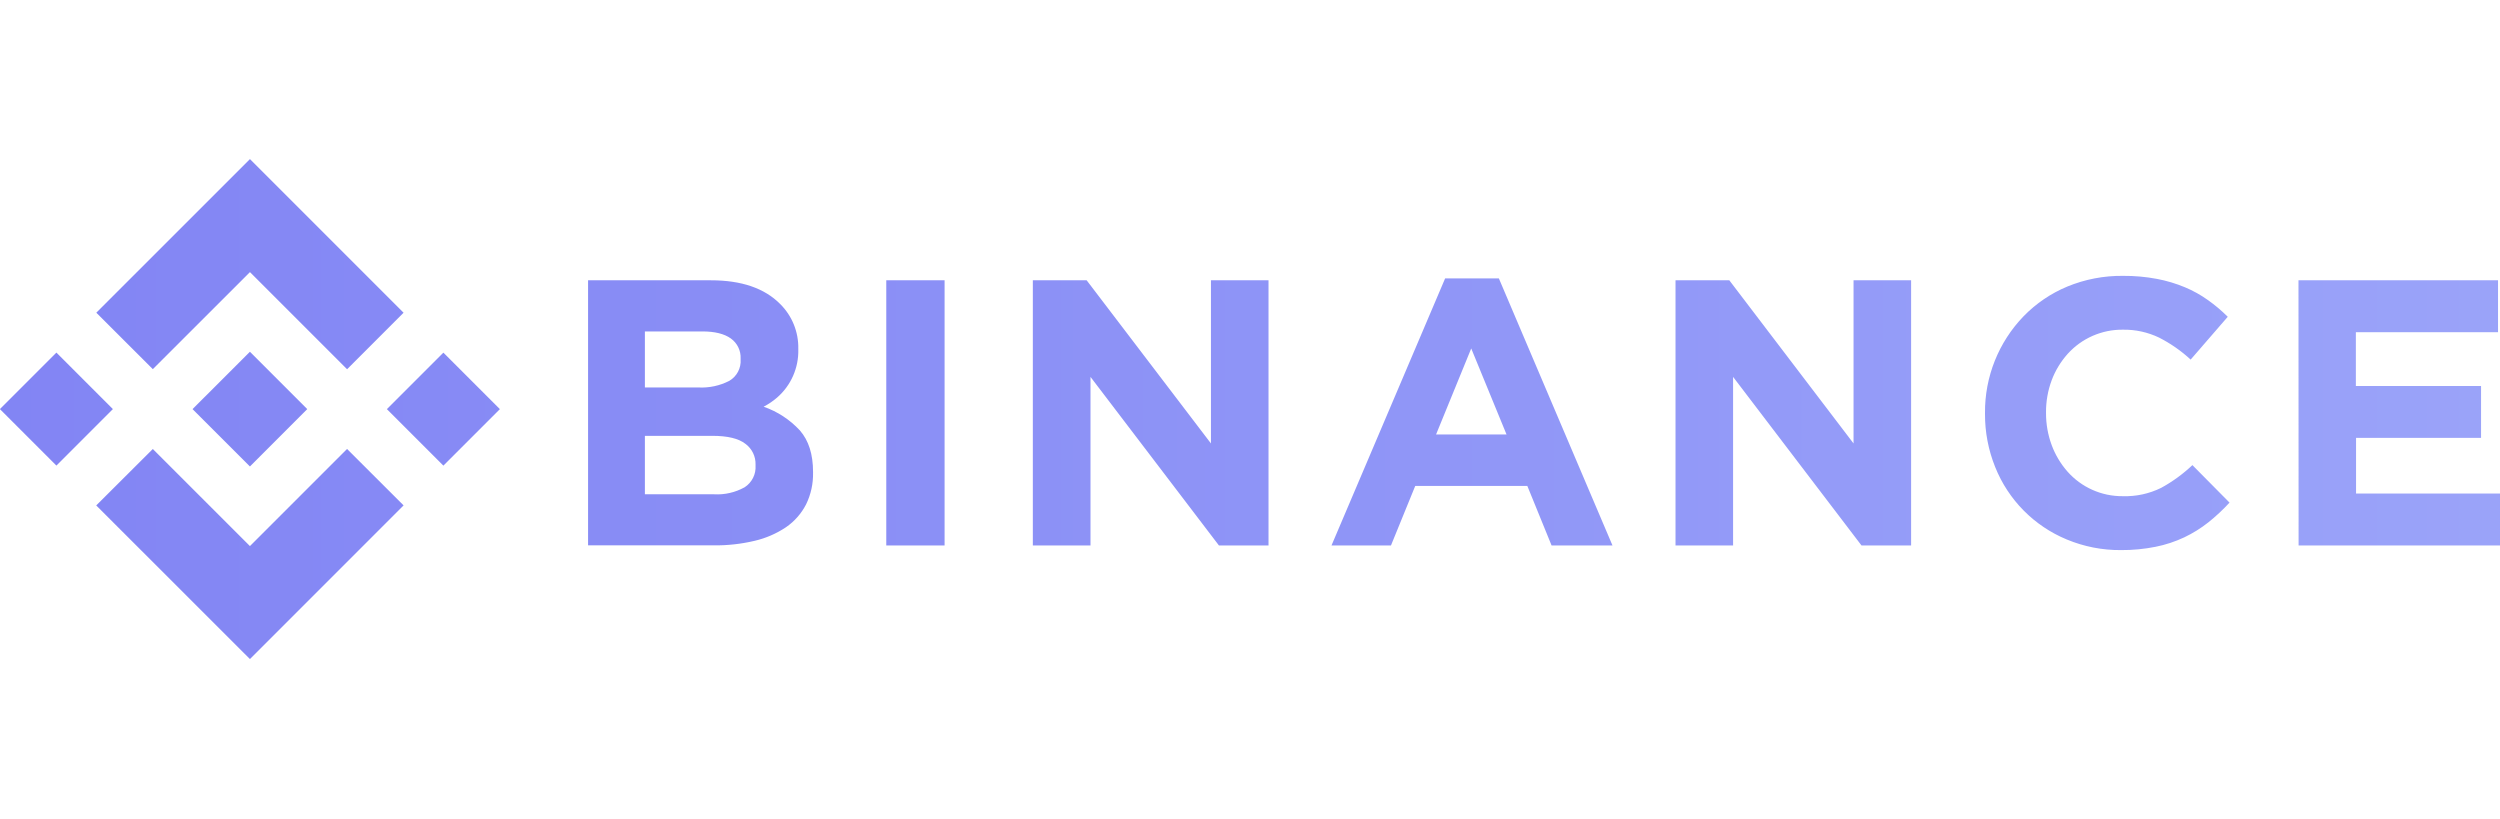
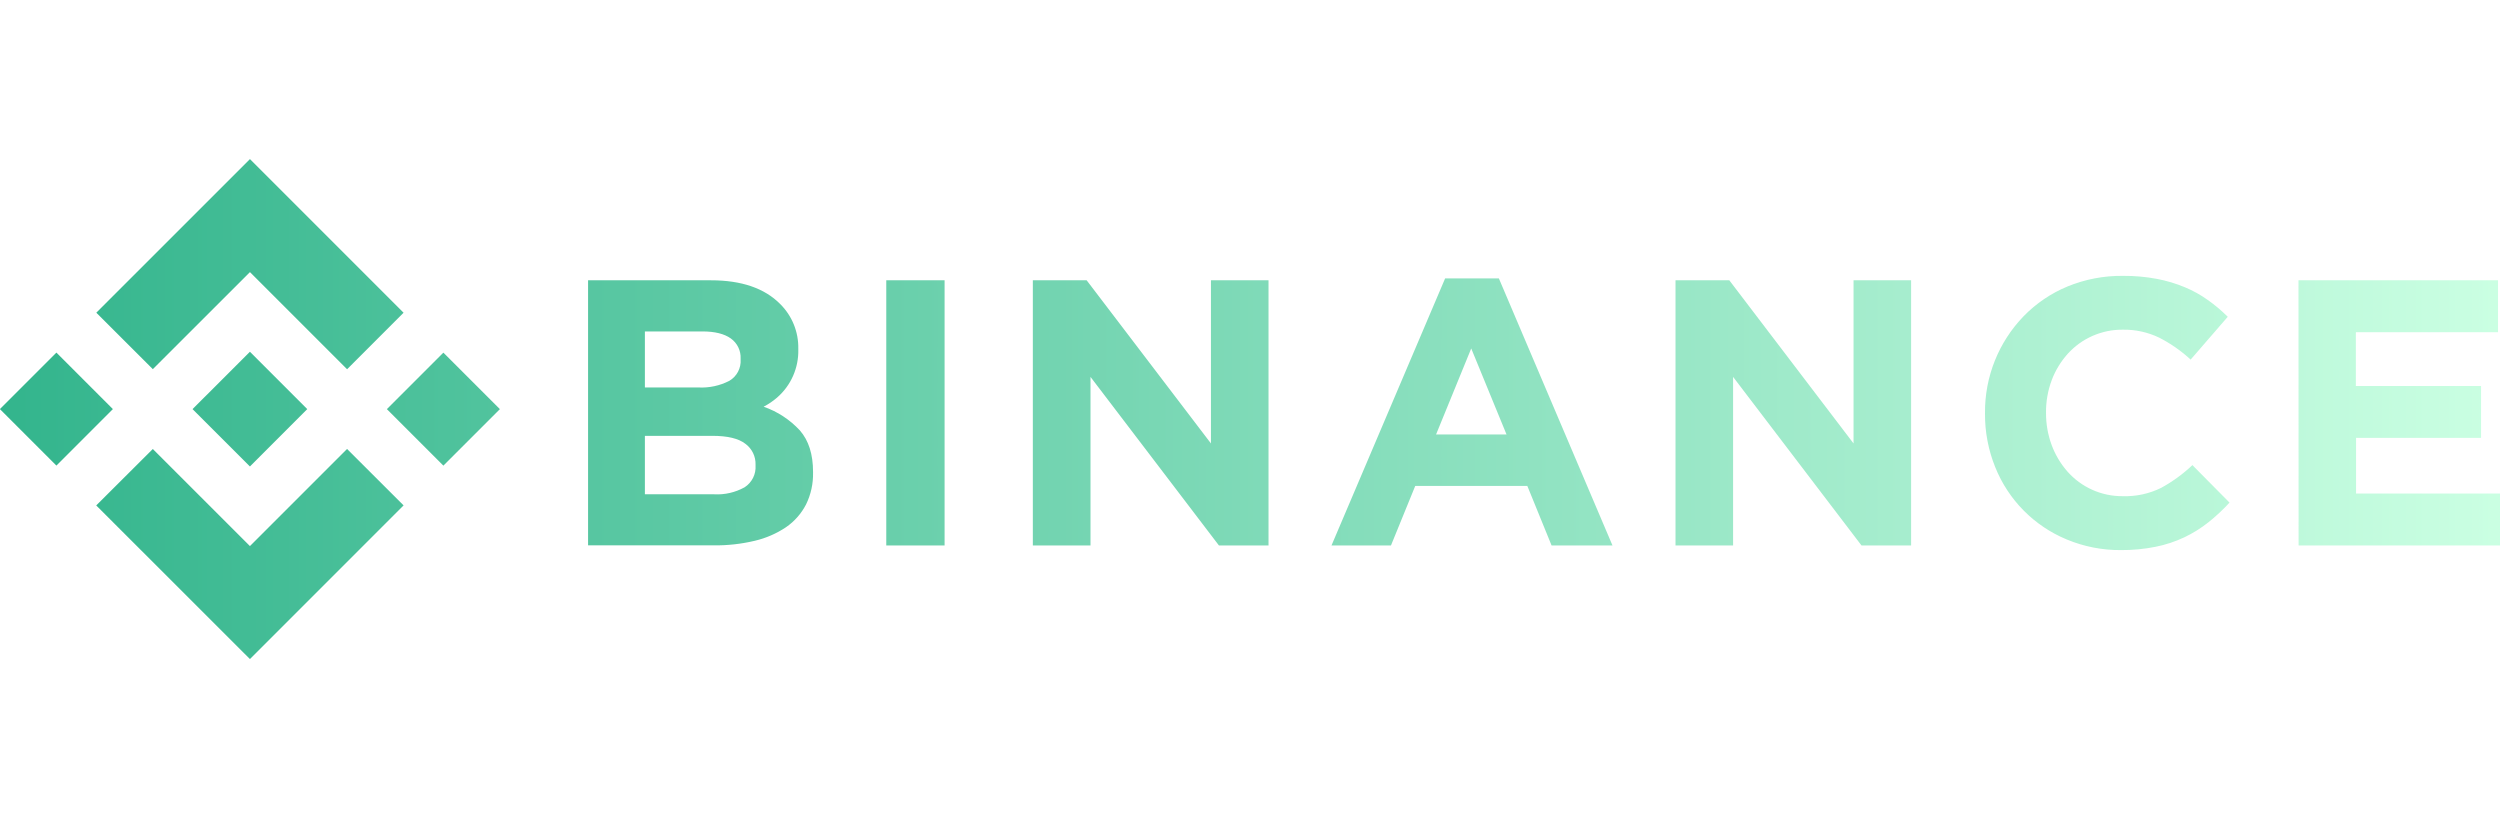
<svg xmlns="http://www.w3.org/2000/svg" width="110" height="36" fill="none">
  <path fill="url(#a)" fill-opacity=".8" fill-rule="evenodd" d="m10.998 11.973-4.273 4.27-2.487-2.484L10.998 7l6.759 6.76-2.485 2.487-4.274-4.274Zm-8.516 3.541L-.004 18l2.486 2.486L4.967 18l-2.485-2.486Zm4.242 4.242 4.273 4.272 4.274-4.274 2.487 2.483-.002.002-6.759 6.76-6.76-6.757-.003-.003 2.49-2.483Zm12.785-4.24-2.486 2.486 2.486 2.486 2.486-2.486-2.486-2.486ZM13.519 18l-2.522-2.523-1.864 1.864-.216.214-.44.441-.004.004.003.005 2.521 2.52L13.52 18 13.52 18h-.001Zm17.763-5.667h-5.407v11.663h5.541a7.427 7.427 0 0 0 1.788-.2 4.181 4.181 0 0 0 1.382-.6c.371-.255.674-.6.88-1a3.03 3.03 0 0 0 .308-1.401v-.033c0-.776-.194-1.384-.58-1.824a3.936 3.936 0 0 0-1.594-1.043c.211-.11.409-.244.59-.4a2.713 2.713 0 0 0 .935-2.12v-.033a2.692 2.692 0 0 0-.798-1.966c-.688-.695-1.703-1.043-3.045-1.043Zm.808 4.424a2.674 2.674 0 0 1-1.35.292h-2.365v-2.466h2.53c.545 0 .961.103 1.25.308a1.03 1.03 0 0 1 .432.891v.033a1.008 1.008 0 0 1-.497.942Zm.671 4.684a2.467 2.467 0 0 1-1.338.308h-3.048v-2.572h2.97c.667 0 1.15.116 1.449.348a1.095 1.095 0 0 1 .45.924v.033a1.056 1.056 0 0 1-.483.96Zm6.235-9.108h2.566v11.666h-2.566V12.332Zm8.816 0h-2.367v11.666h2.537v-7.416l5.65 7.416h2.183V12.332h-2.533v7.18l-5.47-7.18Zm15.775-.084h2.363l4.999 11.75h-2.68l-1.066-2.617H62.27l-1.067 2.617h-2.617l5-11.75Zm2.7 6.867-1.553-3.784-1.547 3.784h3.1Zm9.802-6.783h-2.366v11.666h2.533v-7.416l5.649 7.416h2.184V12.332h-2.533v7.18l-5.467-7.18Zm17.235 11.871a6.07 6.07 0 0 1-2.384-.466 5.763 5.763 0 0 1-3.15-3.183 6.175 6.175 0 0 1-.45-2.35v-.034a6.053 6.053 0 0 1 1.701-4.259c.543-.557 1.193-1 1.912-1.3a6.238 6.238 0 0 1 2.465-.474c.5-.004 1 .041 1.491.134a6.2 6.2 0 0 1 1.227.367c.358.15.7.34 1.016.566.31.22.6.465.869.733l-1.632 1.884a6.2 6.2 0 0 0-1.39-.968 3.556 3.556 0 0 0-1.591-.348 3.229 3.229 0 0 0-2.433 1.067c-.304.34-.542.733-.702 1.16-.167.45-.251.928-.248 1.409v.033c-.002.48.082.956.248 1.407.158.428.394.823.695 1.166a3.209 3.209 0 0 0 2.433 1.084 3.565 3.565 0 0 0 1.69-.366c.5-.273.962-.61 1.375-1.001l1.633 1.65c-.288.313-.6.604-.933.87-.327.258-.682.479-1.058.658a5.482 5.482 0 0 1-1.258.415c-.502.1-1.013.15-1.526.146Zm16.589-11.871h-8.78l.005 11.666H110v-2.283h-6.334v-2.45h5.5v-2.283h-5.508v-2.367h6.255v-2.283Z" clip-rule="evenodd" />
  <defs>
    <linearGradient id="a" x1="-.004" x2="110" y1="18" y2="18" gradientUnits="userSpaceOnUse">
-       <stop stop-color="#6366F1" />
-       <stop offset="1" stop-color="#818CF8" />
+       <stop stop-color="#00A270" />
+       <stop offset="1" stop-color="#BDFFDB" />
    </linearGradient>
  </defs>
</svg>
